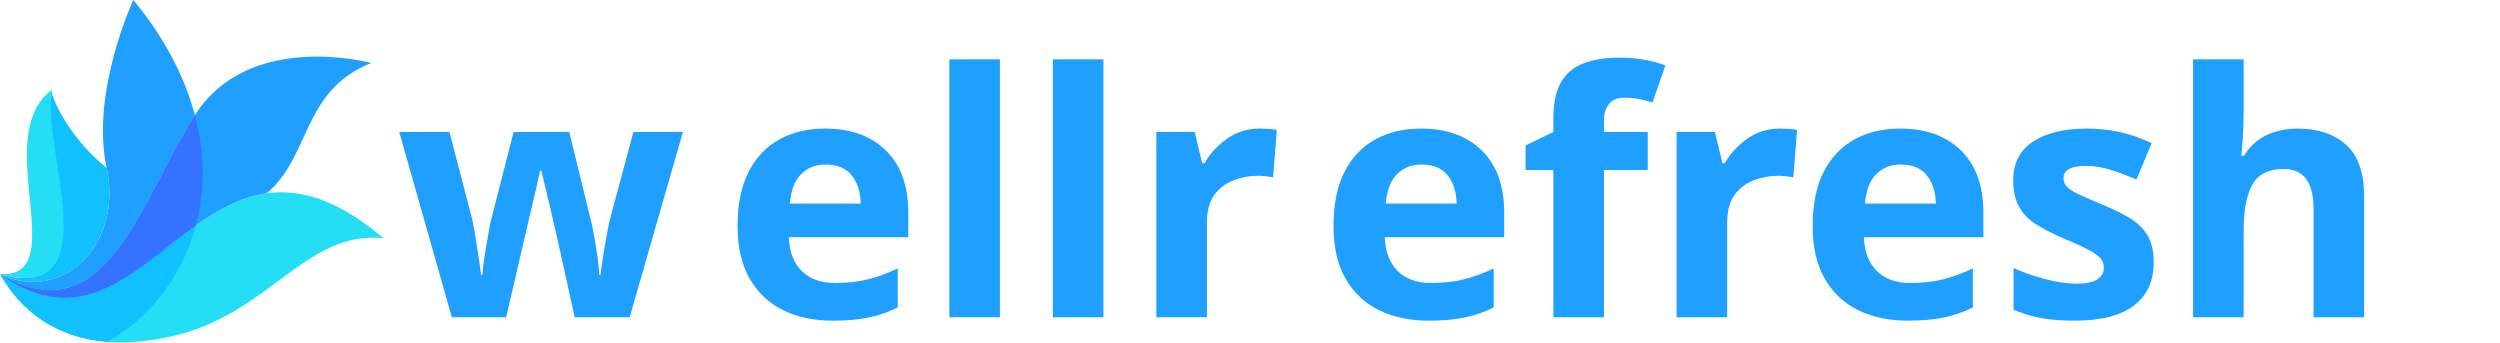
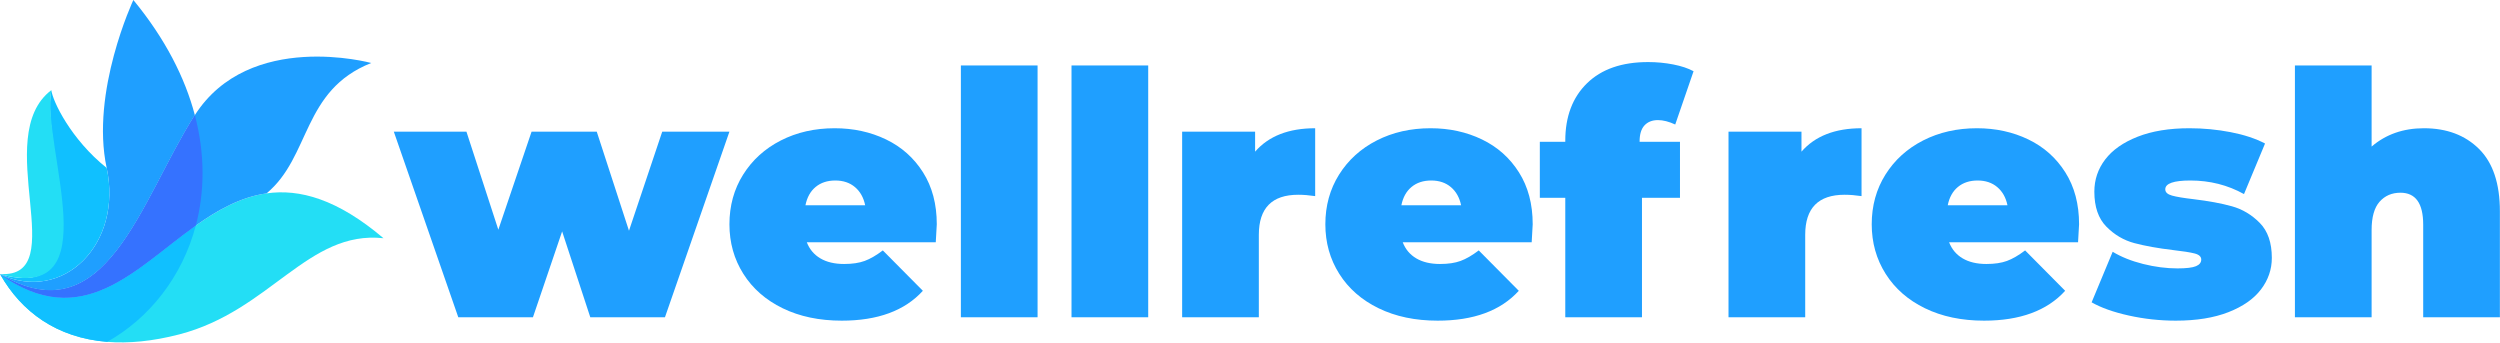
<svg xmlns="http://www.w3.org/2000/svg" width="100%" height="100%" viewBox="0 0 11031 1511" version="1.1" xml:space="preserve" style="fill-rule:evenodd;clip-rule:evenodd;stroke-linejoin:round;stroke-miterlimit:2;">
  <path d="M0.717,1210.22c467.211,275.271 617.952,-321.809 857.825,-700.351c0.417,-0.661 0.836,-1.315 1.255,-1.973c-43.452,-164.703 -130.438,-336.824 -271.349,-507.892c0,-0 -189.985,404.966 -117.776,740.908c71.968,334.819 -191.484,599.25 -470.242,468.8c0.095,0.17 0.192,0.342 0.287,0.508" style="fill:#1f9fff;" />
  <path d="M0.431,1209.71c278.754,130.449 542.209,-133.982 470.241,-468.801c-157.174,-125.387 -238.434,-294.393 -244.173,-343.166c-48.753,248.814 244.631,946.849 -226.33,811.508c0.09,0.155 0.17,0.307 0.262,0.459" style="fill:#10c0ff;" />
  <path d="M0.169,1209.26c486.373,136.241 183.736,-553.767 226.33,-811.507c-270.701,205.342 95.421,832.309 -226.499,811.207c0.056,0.1 0.115,0.202 0.169,0.3" style="fill:#23def5;" />
  <path d="M472.968,1508.41c93.972,7.506 199.827,-2.3 317.91,-32.901c402.793,-104.39 567.022,-460.517 901.291,-424.367c-203.763,-172.868 -370.302,-218.623 -516.045,-197.911c-114.185,16.229 -215.596,73.257 -312.138,141.933c-268.657,191.111 -499.589,472.414 -862.93,215.659c93.603,165.136 249.435,279.835 471.912,297.587" style="fill:#23def5;" />
  <path d="M472.968,1508.41c186.203,-104.312 331.234,-287.355 391.018,-513.246c-268.657,191.111 -499.589,472.414 -862.93,215.659c93.603,165.136 249.435,279.835 471.912,297.587" style="fill:#10c0ff;" />
  <path d="M863.985,995.166c96.545,-68.675 197.952,-125.704 312.137,-141.934c195.462,-162.043 156.289,-454.572 461.912,-575.297c0,0 -537.22,-146.933 -778.238,229.961c-0.419,0.655 -0.838,1.309 -1.256,1.972c-239.873,378.545 -390.61,975.628 -857.825,700.35c0.116,0.204 0.228,0.405 0.341,0.603c363.333,256.756 594.27,-24.544 862.929,-215.655" style="fill:#1f9fff;" />
  <path d="M1.056,1210.82c363.332,256.761 594.271,-24.546 862.929,-215.654c39.03,-147.491 41.723,-313.24 -4.188,-487.273c-0.42,0.657 -0.838,1.312 -1.257,1.974c-239.872,378.542 -390.609,975.629 -857.822,700.344c0.114,0.208 0.226,0.409 0.338,0.609" style="fill:#3572ff;" />
-   <text x="1746.61px" y="1399.9px" style="font-family:'Montserrat-Black', 'Montserrat';font-weight:900;font-size:1497.4px;fill:#1f9fff;">w<tspan x="3187.1px " y="1399.9px ">e</tspan>llr<tspan x="5816.53px 6794.33px 7552.02px 8227.34px " y="1399.9px 1399.9px 1399.9px 1399.9px ">efre</tspan>sh</text>
+   <g>
+     <path d="M3218.55,580.828l-284.506,819.076l-329.427,0l-124.284,-378.841l-128.776,378.841l-329.427,0l-284.506,-819.076l320.443,-0l140.755,432.748l146.745,-432.748l287.501,-0l142.252,437.24l146.745,-437.24l296.485,-0Z" style="fill:#1f9fff;fill-rule:nonzero;" />
+     <path d="M4133.46,989.617c0,4.992 -1.497,31.446 -4.492,79.362l-569.011,0c11.979,30.947 31.945,54.655 59.896,71.127c27.952,16.471 62.891,24.707 104.818,24.707c35.937,-0 66.135,-4.492 90.592,-13.477c24.458,-8.984 51.161,-24.457 80.111,-46.419l176.693,178.19c-79.861,87.847 -199.154,131.771 -357.878,131.771c-98.828,-0 -185.677,-18.218 -260.547,-54.655c-74.87,-36.437 -132.769,-87.099 -173.698,-151.986c-40.929,-64.887 -61.393,-137.76 -61.393,-218.62c-0,-81.857 20.215,-154.98 60.644,-219.368c40.43,-64.388 95.834,-114.551 166.211,-150.489c70.378,-35.937 149.49,-53.906 237.338,-53.906c82.856,-0 158.474,16.471 226.855,49.414c68.382,32.943 122.787,81.359 163.217,145.248c40.429,63.888 60.644,140.256 60.644,229.101Zm-447.721,-193.164c-34.94,0 -63.889,9.484 -86.849,28.451c-22.961,18.967 -37.935,45.92 -44.922,80.859l263.541,0c-6.987,-33.941 -21.961,-60.645 -44.921,-80.111c-22.961,-19.466 -51.91,-29.199 -86.849,-29.199Z" style="fill:#1f9fff;fill-rule:nonzero;" />
+     <rect x="4239.77" y="288.836" width="338.412" height="1111.07" style="fill:#1f9fff;fill-rule:nonzero;" />
+     <rect x="4727.93" y="288.836" width="338.412" height="1111.07" style="fill:#1f9fff;fill-rule:nonzero;" />
+     <path d="M5538.02,669.174c59.896,-68.88 148.243,-103.32 265.04,-103.32l-0,299.479c-26.953,-3.993 -51.91,-5.989 -74.87,-5.989c-115.799,-0 -173.698,58.897 -173.698,176.693l-0,363.867l-338.412,0l0,-819.076l321.94,-0l0,88.346Z" style="fill:#1f9fff;fill-rule:nonzero;" />
+     <path d="M6762.89,989.617c0,4.992 -1.497,31.446 -4.492,79.362l-569.011,0c11.979,30.947 31.945,54.655 59.896,71.127c27.951,16.471 62.891,24.707 104.818,24.707c35.937,-0 66.135,-4.492 90.592,-13.477c24.458,-8.984 51.161,-24.457 80.111,-46.419l176.693,178.19c-79.861,87.847 -199.154,131.771 -357.878,131.771c-98.828,-0 -185.677,-18.218 -260.547,-54.655c-74.87,-36.437 -132.769,-87.099 -173.698,-151.986c-40.929,-64.887 -61.393,-137.76 -61.393,-218.62c-0,-81.857 20.214,-154.98 60.644,-219.368c40.43,-64.388 95.834,-114.551 166.211,-150.489c70.378,-35.937 149.49,-53.906 237.338,-53.906c82.856,-0 158.474,16.471 226.855,49.414c68.381,32.943 122.787,81.359 163.217,145.248c40.429,63.888 60.644,140.256 60.644,229.101Zm-447.722,-193.164c-34.939,0 -63.888,9.484 -86.849,28.451c-22.96,18.967 -37.934,45.92 -44.921,80.859l263.541,0c-6.987,-33.941 -21.961,-60.645 -44.922,-80.111c-22.96,-19.466 -51.909,-29.199 -86.849,-29.199Z" style="fill:#1f9fff;fill-rule:nonzero;" />
+     <path d="M7234.57,625.75l178.19,-0l0,247.07l-167.708,0l-0,527.084l-338.412,0l0,-527.084l-112.305,0l0,-247.07l112.305,-0l0,-4.492c0,-106.815 31.945,-191.418 95.834,-253.809c63.889,-62.392 153.732,-93.587 269.531,-93.587c37.934,-0 74.87,3.494 110.807,10.481c35.938,6.988 65.886,16.971 89.844,29.948l-80.859,235.092c-27.952,-12.978 -53.407,-19.467 -76.367,-19.467c-24.957,0 -44.673,7.737 -59.148,23.21c-14.474,15.473 -21.712,39.182 -21.712,71.126l0,1.498Z" style="fill:#1f9fff;fill-rule:nonzero;" />
+     <path d="M7948.83,669.174c59.896,-68.88 148.243,-103.32 265.04,-103.32l-0,299.479c-26.953,-3.993 -51.91,-5.989 -74.87,-5.989c-115.799,-0 -173.698,58.897 -173.698,176.693l-0,363.867l-338.412,0l0,-819.076l321.94,-0l0,88.346Z" style="fill:#1f9fff;fill-rule:nonzero;" />
+     <path d="M9173.7,989.617c0,4.992 -1.497,31.446 -4.492,79.362l-569.011,0c11.979,30.947 31.945,54.655 59.896,71.127c27.951,16.471 62.891,24.707 104.818,24.707c35.937,-0 66.135,-4.492 90.592,-13.477c24.458,-8.984 51.161,-24.457 80.111,-46.419l176.693,178.19c-79.861,87.847 -199.154,131.771 -357.878,131.771c-98.828,-0 -185.677,-18.218 -260.547,-54.655c-74.87,-36.437 -132.769,-87.099 -173.698,-151.986c-40.929,-64.887 -61.393,-137.76 -61.393,-218.62c-0,-81.857 20.214,-154.98 60.644,-219.368c40.43,-64.388 95.834,-114.551 166.211,-150.489c70.378,-35.937 149.49,-53.906 237.338,-53.906c82.856,-0 158.474,16.471 226.855,49.414c68.381,32.943 122.787,81.359 163.217,145.248c40.429,63.888 60.644,140.256 60.644,229.101Zm-447.722,-193.164c-34.939,0 -63.888,9.484 -86.849,28.451c-22.96,18.967 -37.934,45.92 -44.921,80.859l263.541,0c-6.987,-33.941 -21.961,-60.645 -44.922,-80.111c-22.96,-19.466 -51.909,-29.199 -86.849,-29.199Z" style="fill:#1f9fff;fill-rule:nonzero;" />
+     <path d="M9600.45,1414.88c-69.878,-0 -138.759,-7.487 -206.641,-22.461c-67.882,-14.974 -122.786,-34.44 -164.713,-58.398l92.838,-223.113c37.934,22.961 82.856,40.929 134.766,53.907c51.91,12.977 102.322,19.466 151.237,19.466c38.933,-0 66.135,-3.244 81.608,-9.733c15.473,-6.489 23.21,-16.222 23.21,-29.199c-0,-12.978 -9.733,-21.962 -29.199,-26.954c-19.466,-4.991 -51.161,-9.982 -95.085,-14.974c-66.884,-7.986 -123.785,-18.218 -170.703,-30.696c-46.919,-12.478 -88.097,-36.686 -123.535,-72.624c-35.439,-35.937 -53.158,-87.348 -53.158,-154.232c-0,-52.908 15.972,-100.325 47.917,-142.253c31.944,-41.927 79.611,-75.368 143.001,-100.325c63.39,-24.957 139.508,-37.435 228.353,-37.435c61.893,-0 122.537,5.74 181.934,17.22c59.397,11.48 110.058,28.201 151.986,50.163l-92.839,223.112c-71.875,-39.931 -150.738,-59.896 -236.589,-59.896c-73.871,0 -110.807,12.978 -110.807,38.932c-0,12.978 9.983,22.212 29.948,27.702c19.965,5.491 51.41,10.732 94.336,15.723c66.884,7.986 123.535,18.468 169.954,31.445c46.42,12.978 87.349,37.435 122.787,73.373c35.438,35.937 53.158,87.348 53.158,154.232c-0,50.911 -15.973,97.33 -47.917,139.257c-31.945,41.928 -79.861,75.369 -143.75,100.326c-63.889,24.957 -141.255,37.435 -232.097,37.435Z" style="fill:#1f9fff;fill-rule:nonzero;" />
+     <path d="M10695.1,565.854c100.825,-0 181.934,30.447 243.327,91.341c61.394,60.894 92.09,152.735 92.09,275.521l0,467.188l-338.411,0l-0,-408.789c-0,-93.837 -33.442,-140.756 -100.326,-140.756c-37.934,0 -68.631,13.227 -92.09,39.681c-23.459,26.454 -35.189,68.132 -35.189,125.033l0,384.831l-338.411,0l-0,-1111.07l338.411,-0l0,357.877c62.891,-53.906 139.757,-80.859 230.599,-80.859Z" style="fill:#1f9fff;fill-rule:nonzero;" />
+   </g>
</svg>
